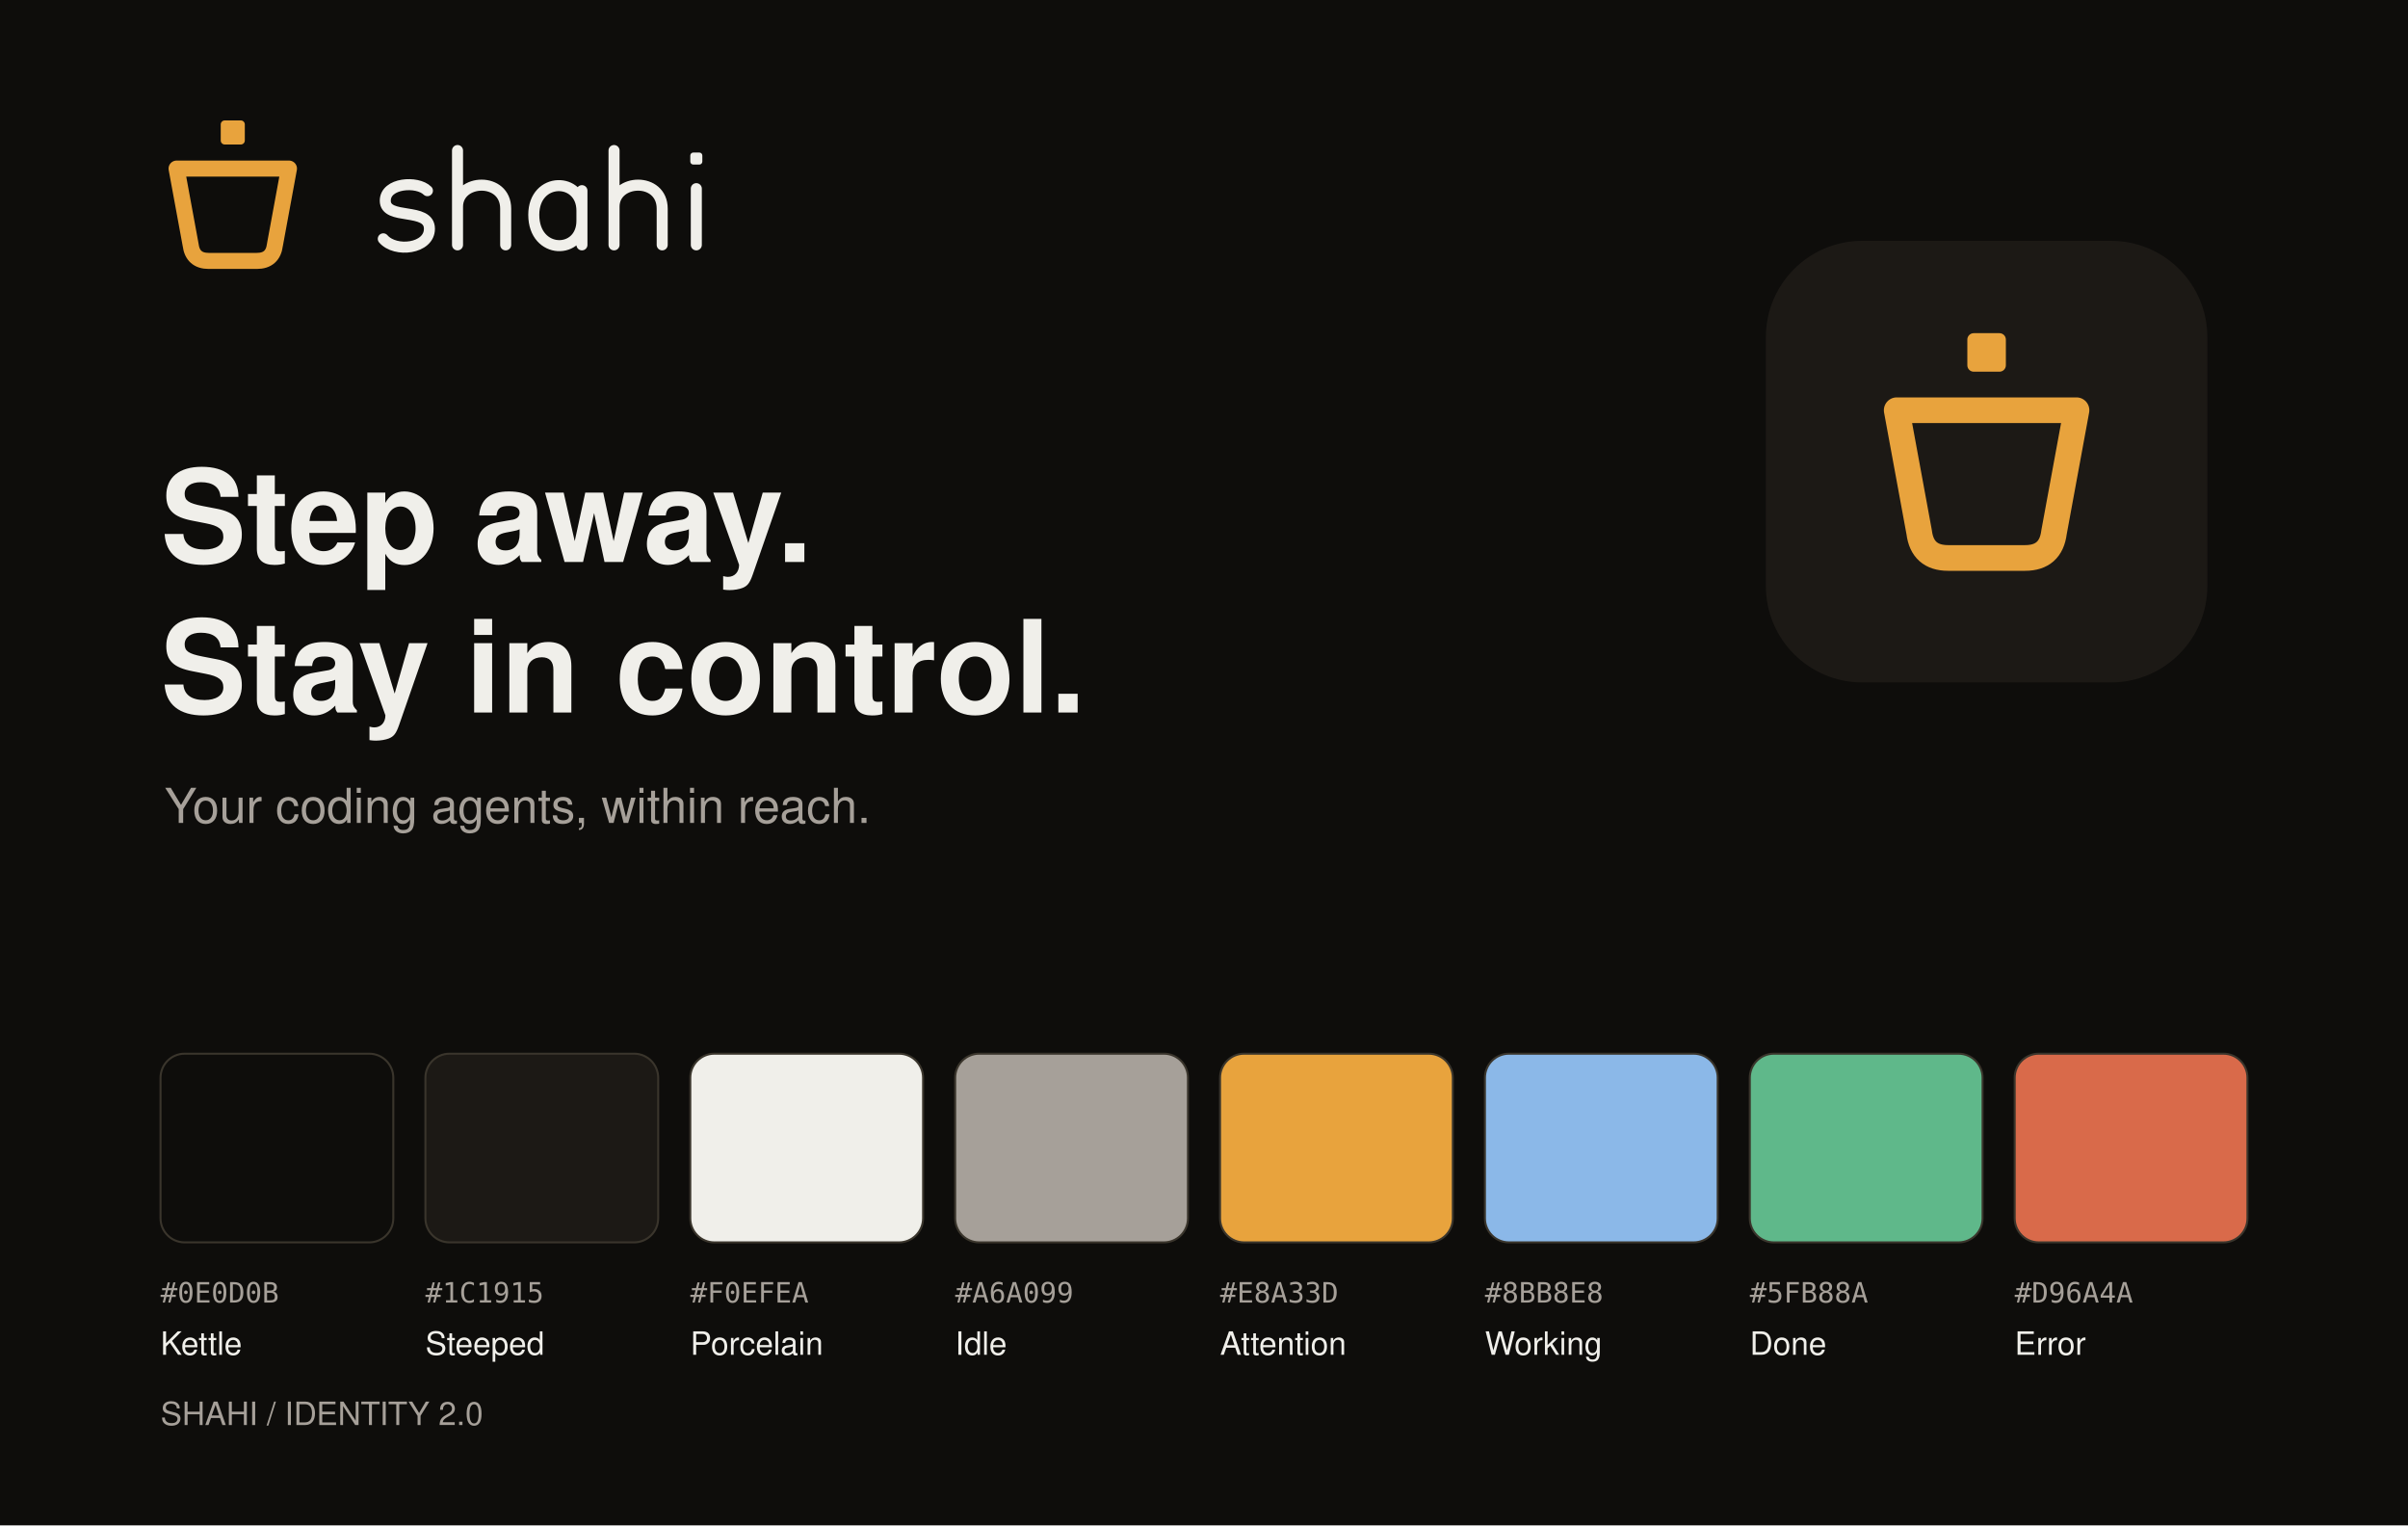
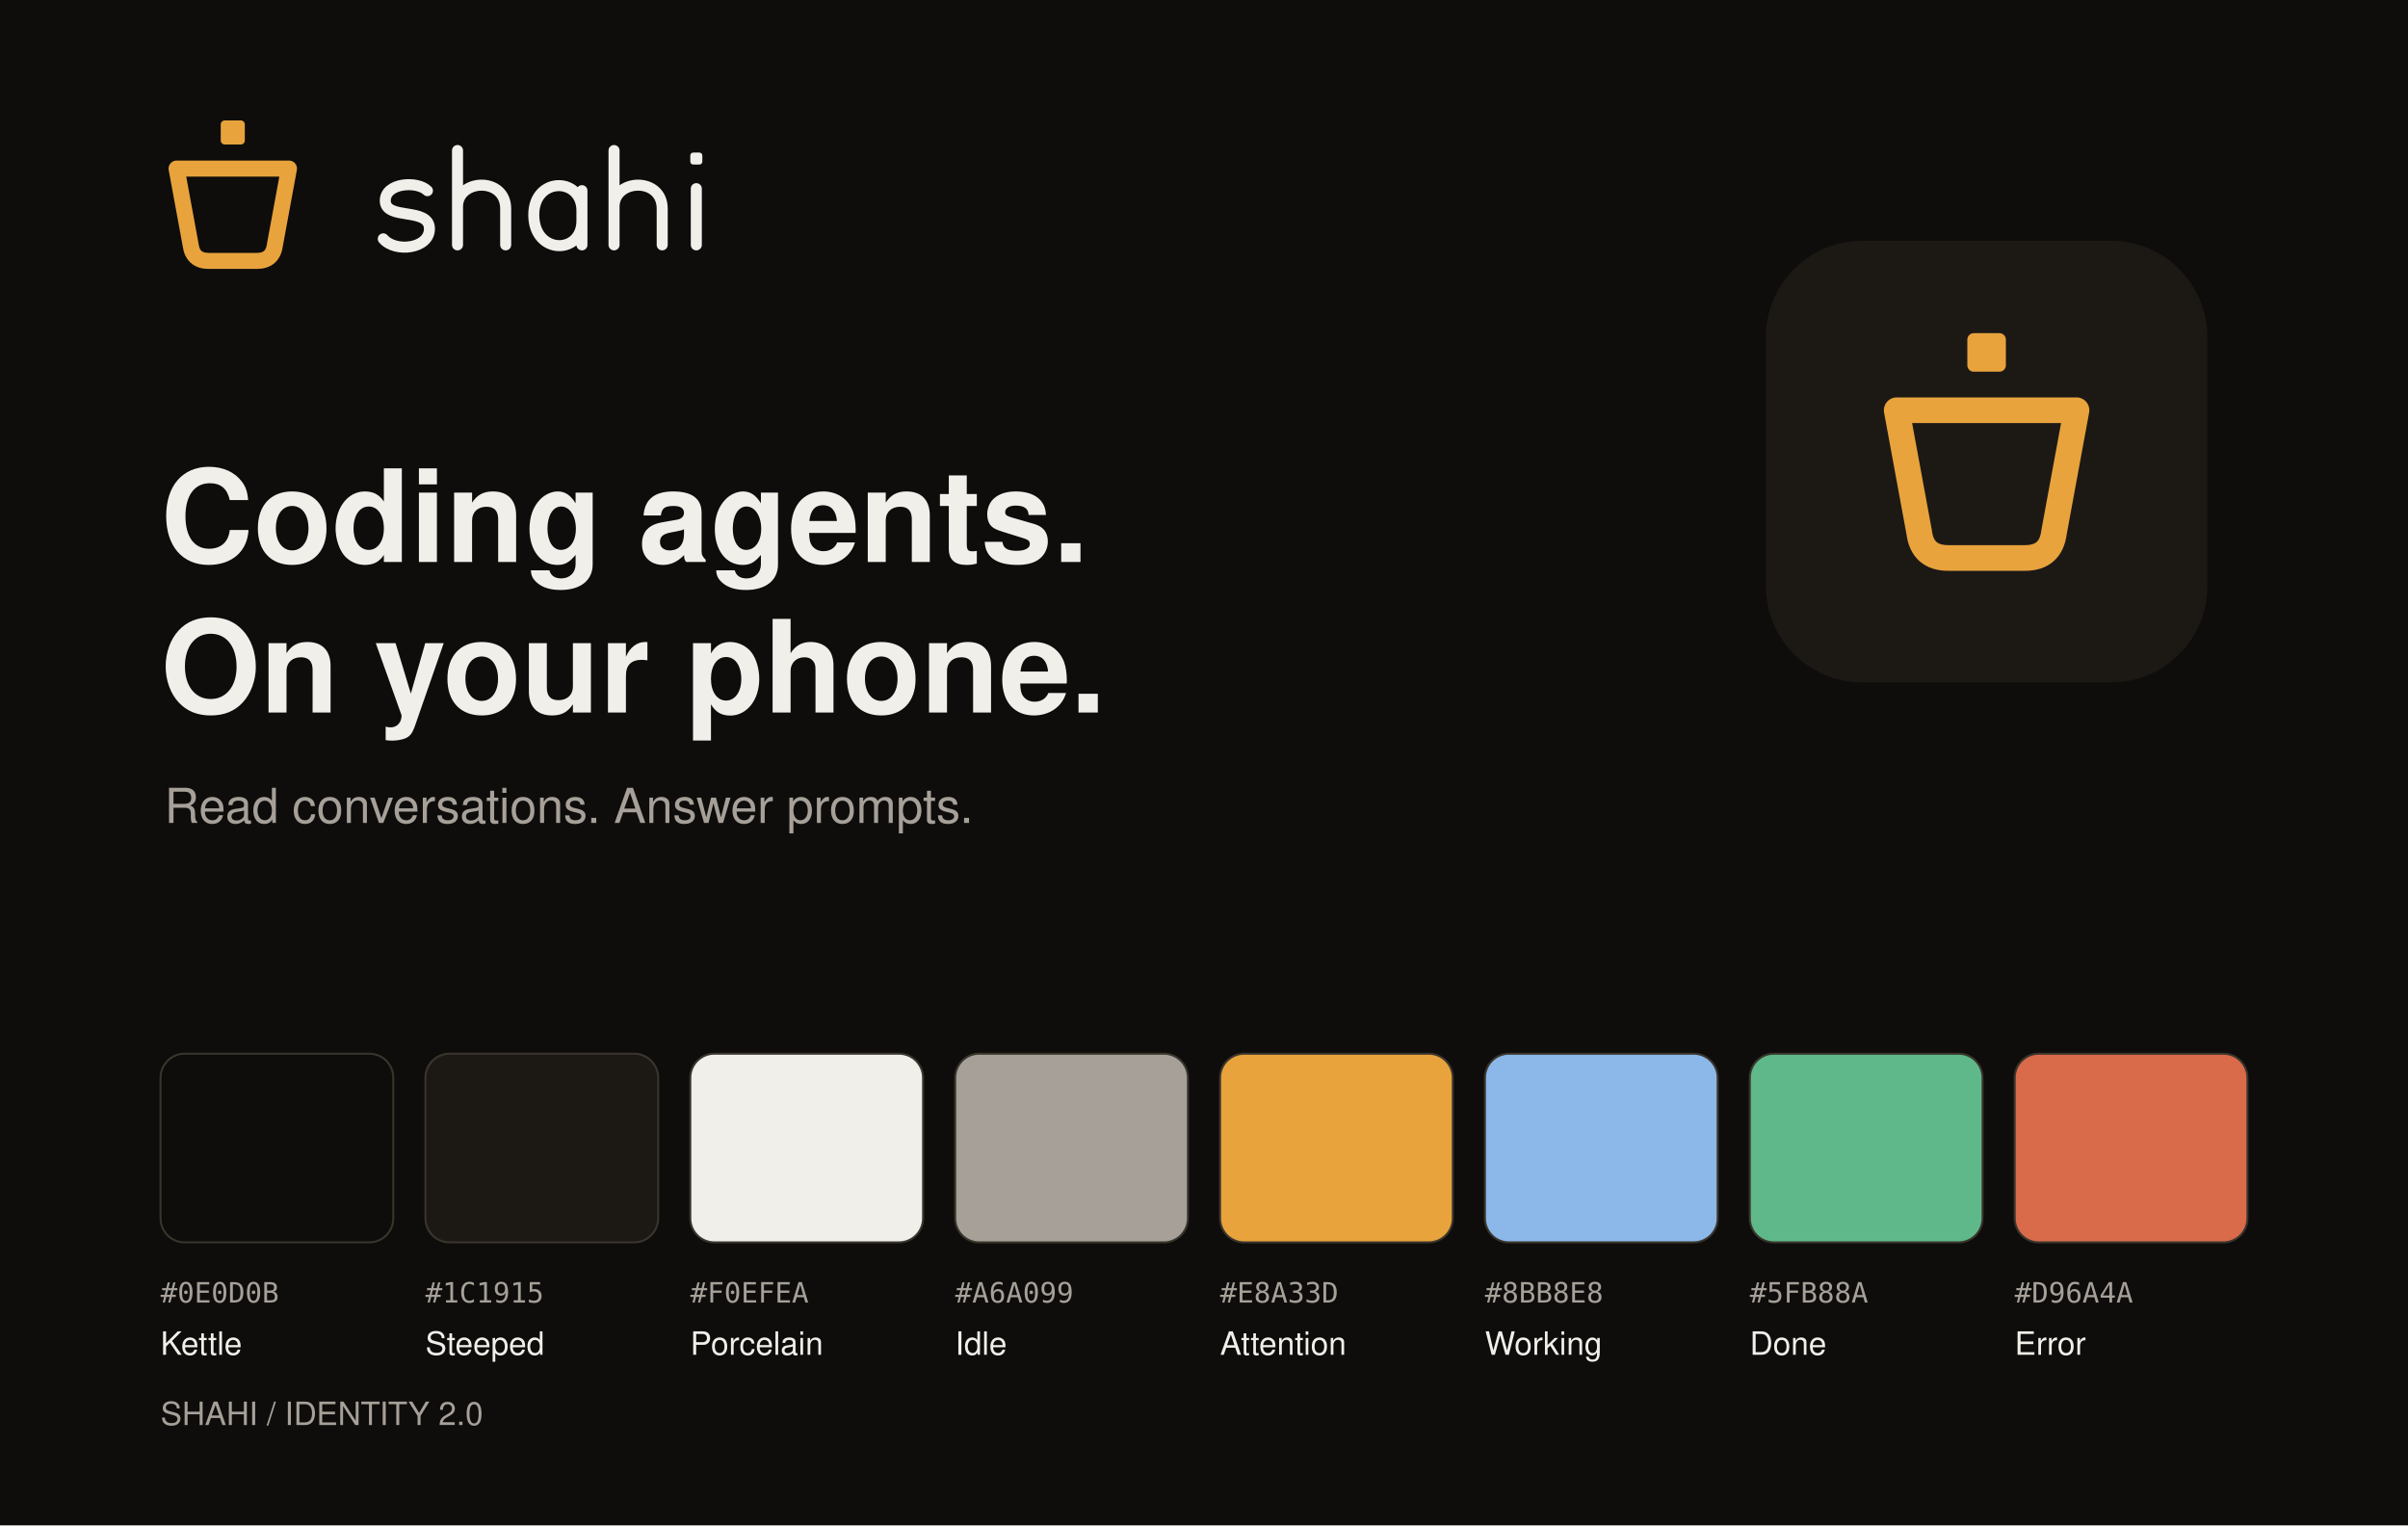
<svg xmlns="http://www.w3.org/2000/svg" width="1200" height="760" viewBox="0 0 1200 760" role="img" aria-label="Shahi">
  <rect width="1200" height="760" fill="#0E0D0B" />
  <g transform="translate(66 50)">
    <rect x="44" y="10" width="12" height="12" rx="2" fill="#E8A33D" />
    <path d="M22 34H78L71 72Q70 80 62 80H38Q30 80 29 72Z" fill="none" stroke="#E8A33D" stroke-width="8" stroke-linejoin="round" />
    <g color="#F0EFEA" transform="translate(118 12)">
      <g fill="none" stroke="currentColor" stroke-width="5.5" stroke-linecap="round" stroke-linejoin="round">
        <path d="M29 33C24 28 8 29 8 38C8 48 30 41 30 52C30 62 13 64 7 57M44 13V60M44 41C44 27 68 26 68 42V60M106 33V60M106 43C106 26 82 26 82 45C82 65 106 65 106 48M122 13V60M122 41C122 27 146 26 146 42V60M163 32V60" />
      </g>
      <rect x="160" y="14" width="6" height="6" rx="1.5" fill="currentColor" />
    </g>
  </g>
  <g fill="#F0EFEA" font-family="Helvetica, Arial, sans-serif">
-     <text x="80" y="280" font-size="64" font-weight="600">Step away.</text>
-     <text x="80" y="355" font-size="64" font-weight="600">Stay in control.</text>
-     <text x="82" y="410" fill="#A6A099" font-size="24">Your coding agents, within reach.</text>
+     <text x="80" y="280" font-size="64" font-weight="600">Coding agents.</text>
+     <text x="80" y="355" font-size="64" font-weight="600">On your phone.</text>
+     <text x="82" y="410" fill="#A6A099" font-size="24">Read conversations. Answer prompts.</text>
  </g>
  <rect x="880" y="120" width="220" height="220" rx="48" fill="#1C1915" />
  <g transform="translate(910 150) scale(1.6)">
    <rect x="44" y="10" width="12" height="12" rx="2" fill="#E8A33D" />
    <path d="M22 34H78L71 72Q70 80 62 80H38Q30 80 29 72Z" fill="none" stroke="#E8A33D" stroke-width="8" stroke-linejoin="round" />
  </g>
  <rect x="80" y="525" width="116" height="94" rx="12" fill="#0E0D0B" stroke="#3A352C" />
  <text x="80" y="649" fill="#A6A099" font-family="Menlo, monospace" font-size="14">#0E0D0B</text>
  <text x="80" y="675" fill="#F0EFEA" font-family="Helvetica, Arial, sans-serif" font-size="16">Kettle</text>
  <rect x="212" y="525" width="116" height="94" rx="12" fill="#1C1915" stroke="#3A352C" />
  <text x="212" y="649" fill="#A6A099" font-family="Menlo, monospace" font-size="14">#1C1915</text>
  <text x="212" y="675" fill="#F0EFEA" font-family="Helvetica, Arial, sans-serif" font-size="16">Steeped</text>
  <rect x="344" y="525" width="116" height="94" rx="12" fill="#F0EFEA" stroke="#3A352C" />
  <text x="344" y="649" fill="#A6A099" font-family="Menlo, monospace" font-size="14">#F0EFEA</text>
  <text x="344" y="675" fill="#F0EFEA" font-family="Helvetica, Arial, sans-serif" font-size="16">Porcelain</text>
  <rect x="476" y="525" width="116" height="94" rx="12" fill="#A6A099" stroke="#3A352C" />
  <text x="476" y="649" fill="#A6A099" font-family="Menlo, monospace" font-size="14">#A6A099</text>
  <text x="476" y="675" fill="#F0EFEA" font-family="Helvetica, Arial, sans-serif" font-size="16">Idle</text>
  <rect x="608" y="525" width="116" height="94" rx="12" fill="#E8A33D" stroke="#3A352C" />
  <text x="608" y="649" fill="#A6A099" font-family="Menlo, monospace" font-size="14">#E8A33D</text>
  <text x="608" y="675" fill="#F0EFEA" font-family="Helvetica, Arial, sans-serif" font-size="16">Attention</text>
  <rect x="740" y="525" width="116" height="94" rx="12" fill="#8BB8E8" stroke="#3A352C" />
  <text x="740" y="649" fill="#A6A099" font-family="Menlo, monospace" font-size="14">#8BB8E8</text>
  <text x="740" y="675" fill="#F0EFEA" font-family="Helvetica, Arial, sans-serif" font-size="16">Working</text>
  <rect x="872" y="525" width="116" height="94" rx="12" fill="#5FB88A" stroke="#3A352C" />
  <text x="872" y="649" fill="#A6A099" font-family="Menlo, monospace" font-size="14">#5FB88A</text>
  <text x="872" y="675" fill="#F0EFEA" font-family="Helvetica, Arial, sans-serif" font-size="16">Done</text>
  <rect x="1004" y="525" width="116" height="94" rx="12" fill="#D96A4A" stroke="#3A352C" />
  <text x="1004" y="649" fill="#A6A099" font-family="Menlo, monospace" font-size="14">#D96A4A</text>
  <text x="1004" y="675" fill="#F0EFEA" font-family="Helvetica, Arial, sans-serif" font-size="16">Error</text>
  <text x="80" y="710" fill="#A6A099" font-family="Helvetica, Arial, sans-serif" font-size="16">SHAHI / IDENTITY 2.0</text>
</svg>
